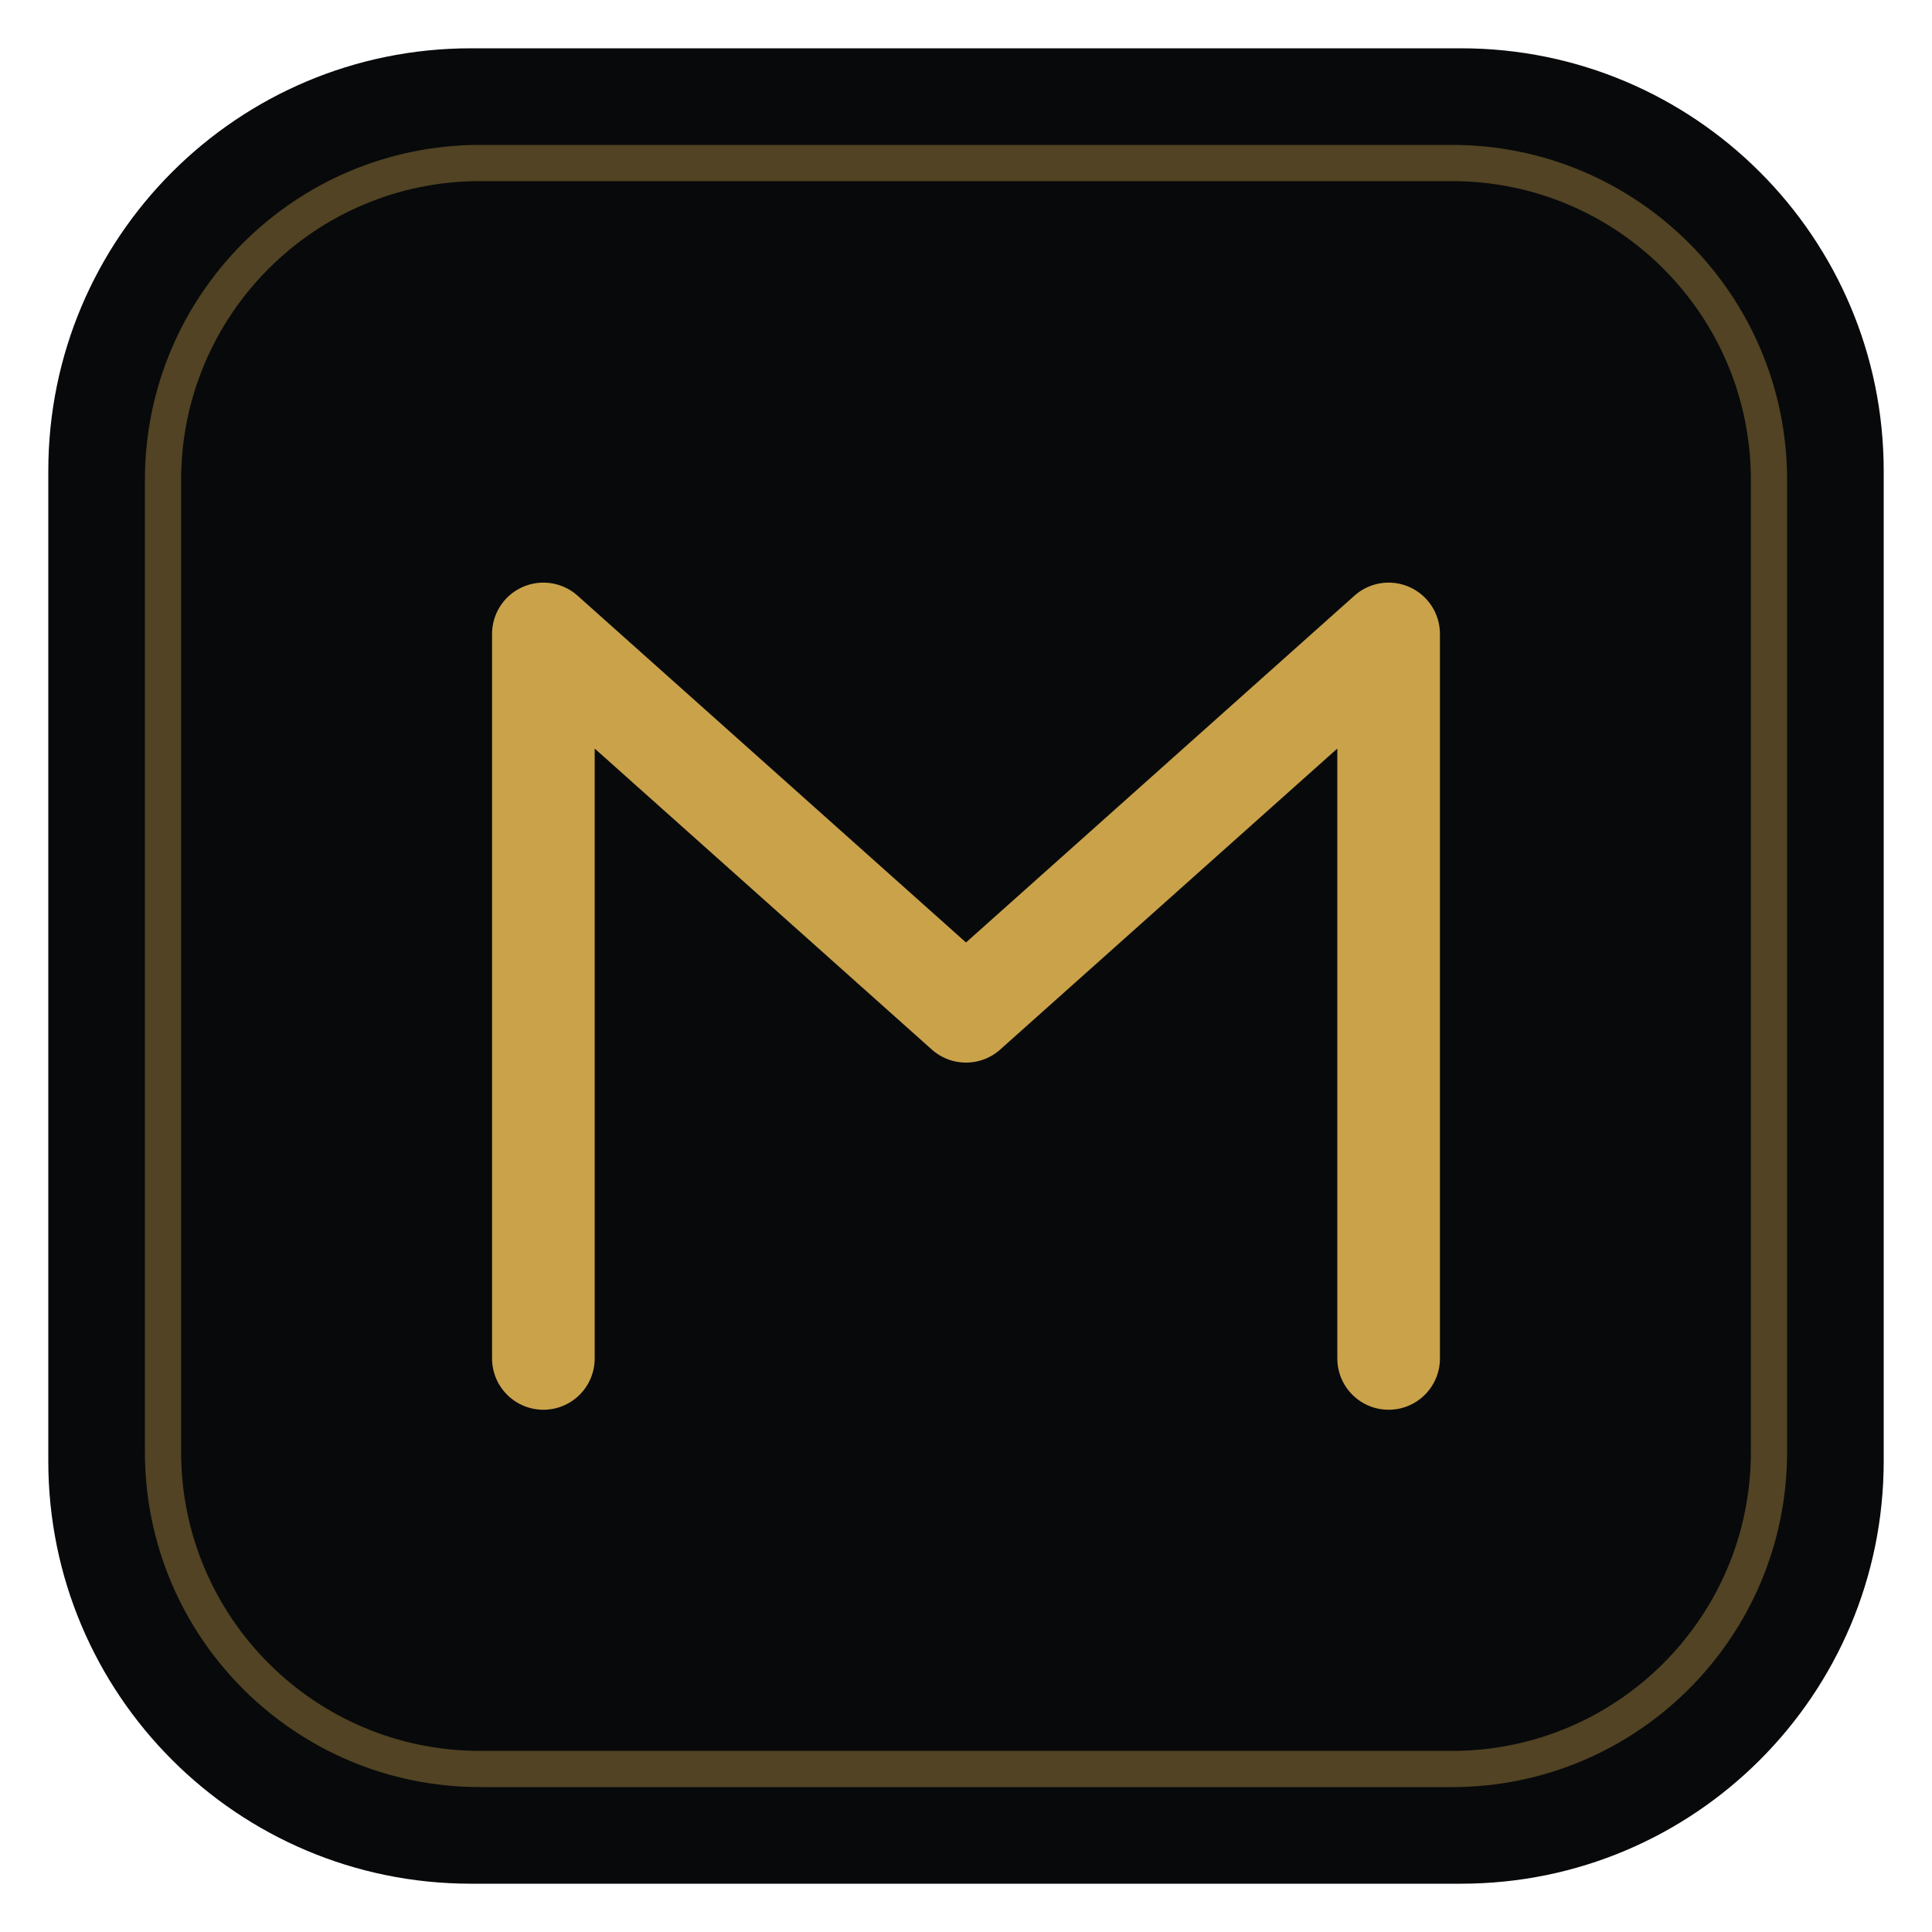
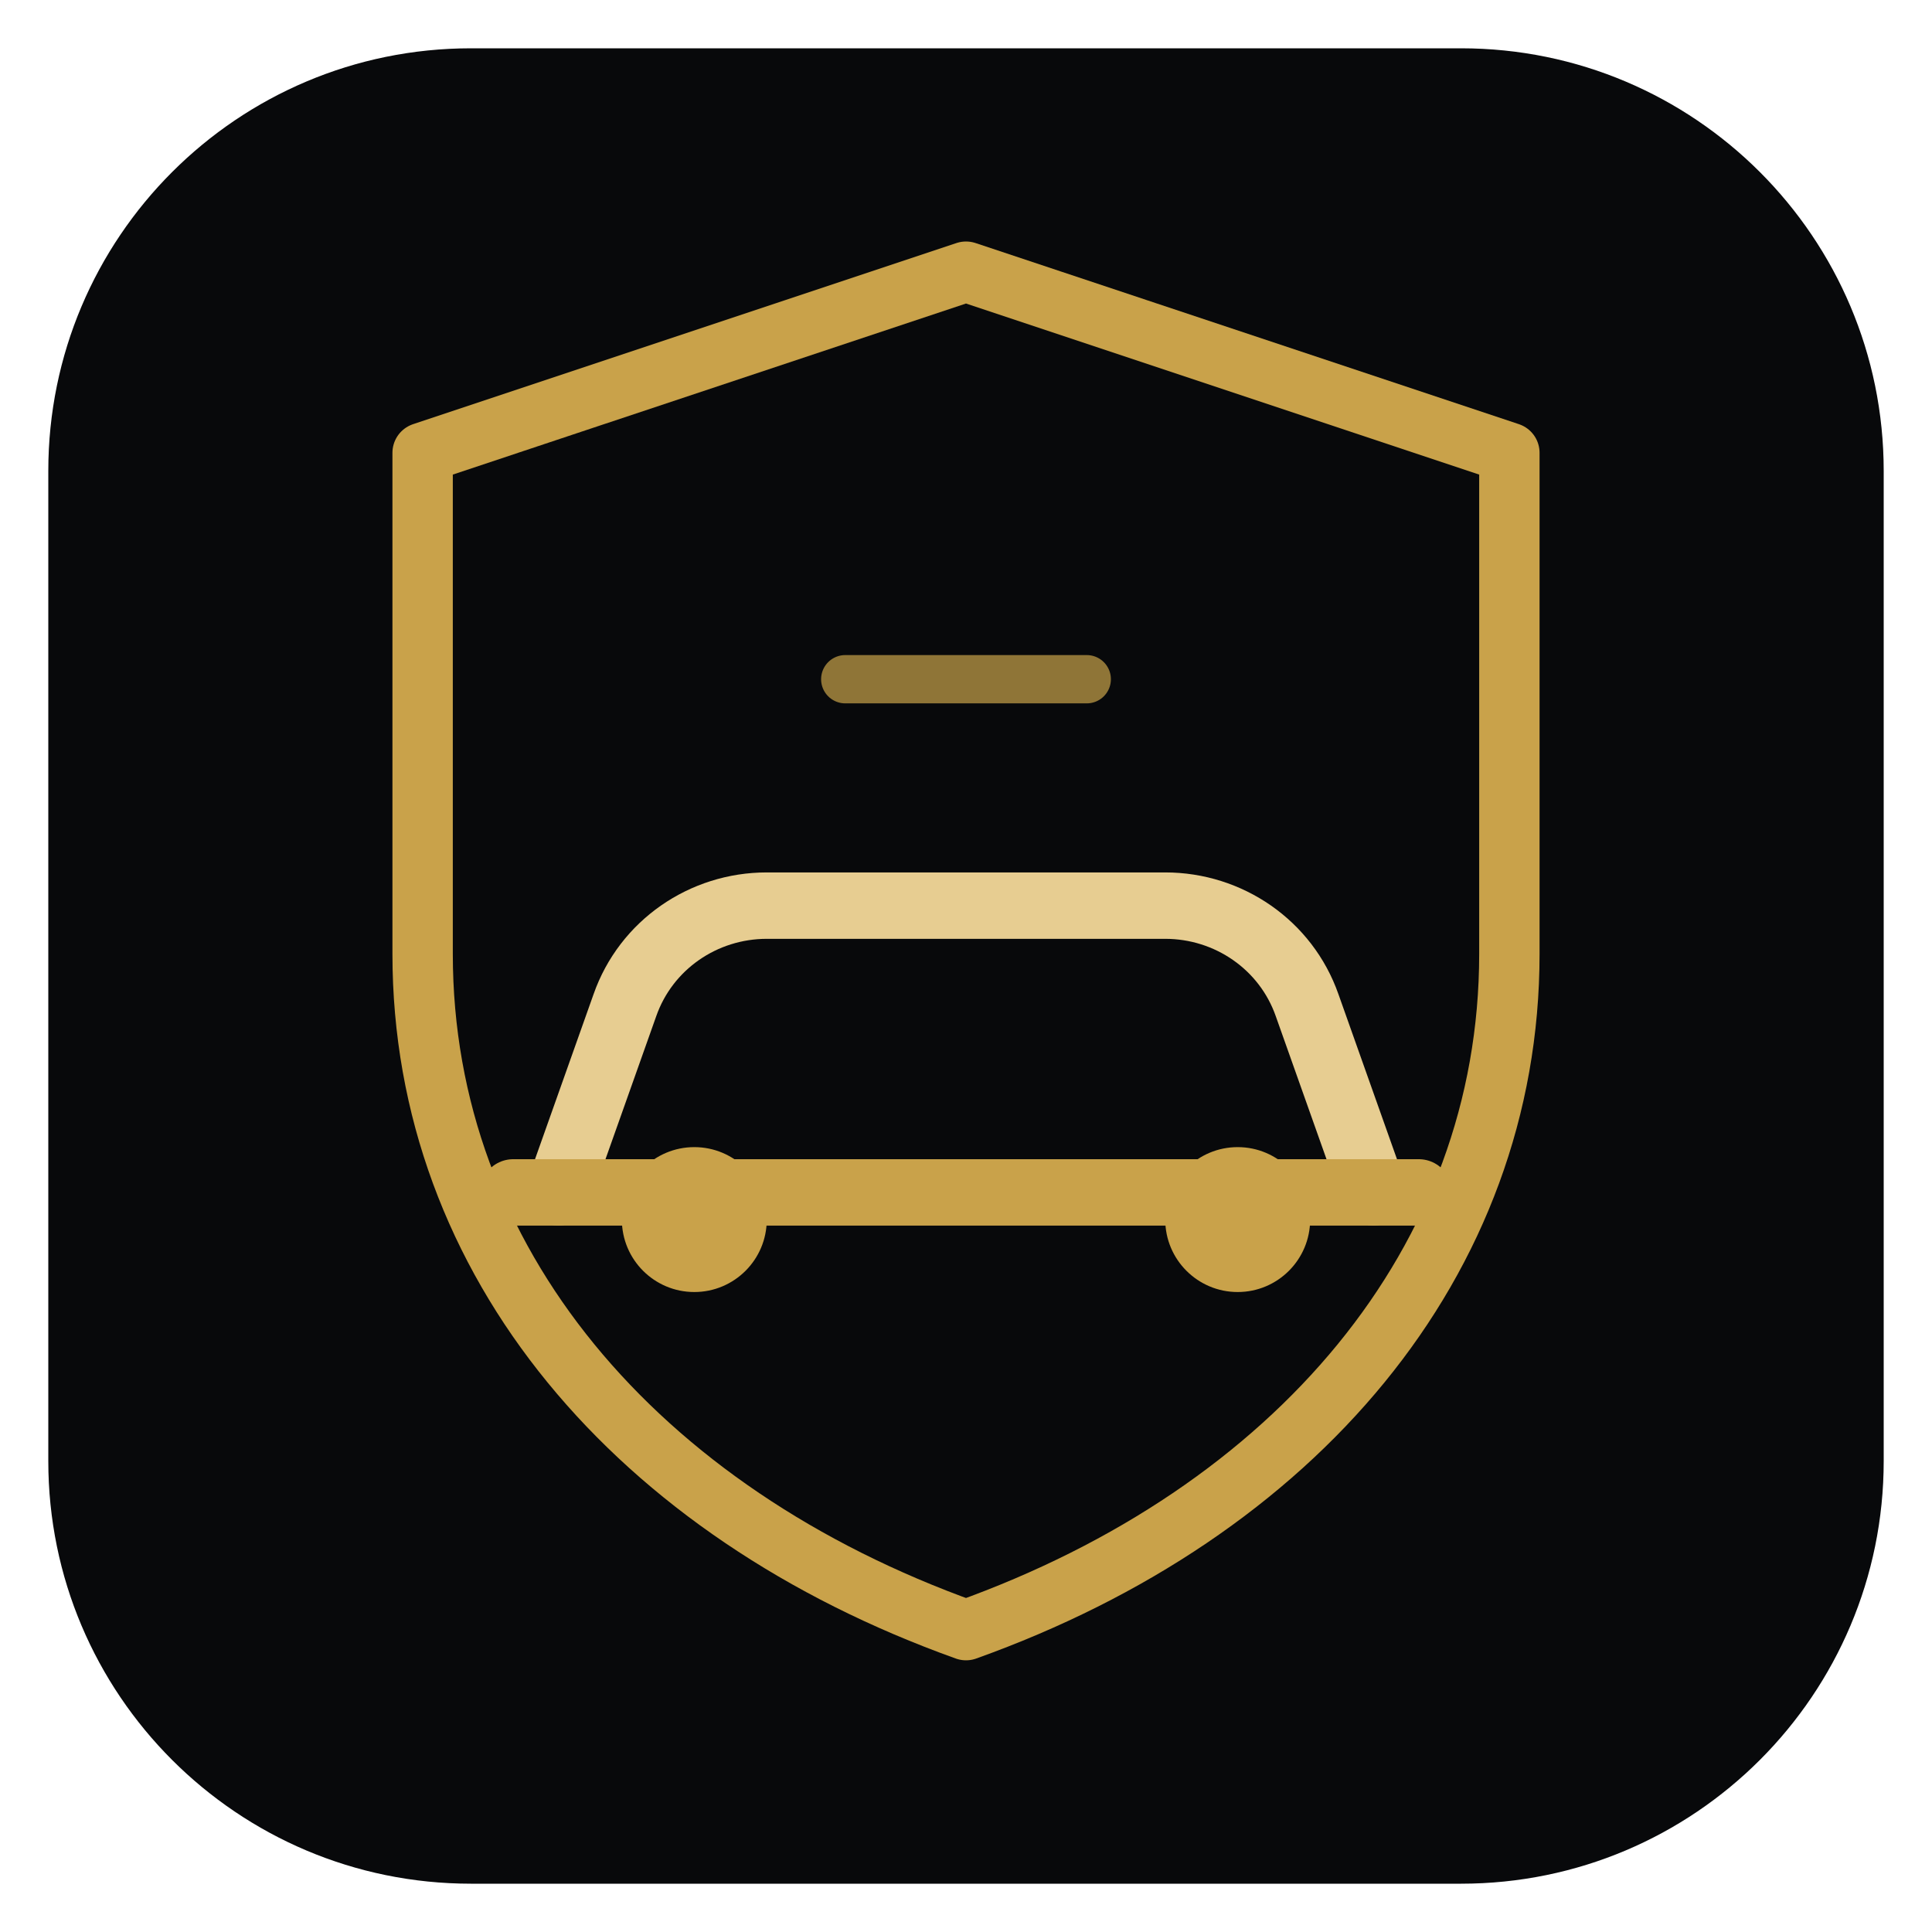
- <svg xmlns="http://www.w3.org/2000/svg" viewBox="0 0 64 64" width="64" height="64" role="img" aria-label="Signature M Detailing — Bildmarke">
+ <svg xmlns="http://www.w3.org/2000/svg" viewBox="0 0 64 64" width="64" height="64" role="img" aria-label="Signature Mobile Detailing — Bildmarke">
  <rect x="1.6" y="1.6" width="60.8" height="60.8" rx="14" fill="#08090b" />
-   <rect x="5.4" y="5.4" width="53.2" height="53.2" rx="10.5" fill="none" stroke="#c9a24a" stroke-opacity=".38" stroke-width="1.2" />
-   <path d="M18 45V21l14 12.5L46 21v24" fill="none" stroke="#c9a24a" stroke-width="3.4" stroke-linecap="round" stroke-linejoin="round" />
+   <path d="M32 9l18 6v16.6c0 10.2-7.1 18.5-18 22.4-10.9-3.9-18-12.2-18-22.4V15l18-6z" fill="none" stroke="#c9a24a" stroke-width="2" stroke-linejoin="round" />
+   <path d="M18.5 39.5l2.2-6.2c.7-2 2.6-3.3 4.7-3.3h13.2c2.1 0 4 1.3 4.7 3.3l2.2 6.2" fill="none" stroke="#e7cd91" stroke-width="2.2" stroke-linecap="round" stroke-linejoin="round" />
+   <path d="M17 39.5h30" stroke="#c9a24a" stroke-width="2.2" stroke-linecap="round" />
+   <circle cx="23" cy="40.4" r="2.4" fill="#c9a24a" />
+   <circle cx="41" cy="40.4" r="2.4" fill="#c9a24a" />
+   <path d="M28 22.5h8" stroke="#c9a24a" stroke-width="1.6" stroke-linecap="round" opacity=".7" />
</svg>
